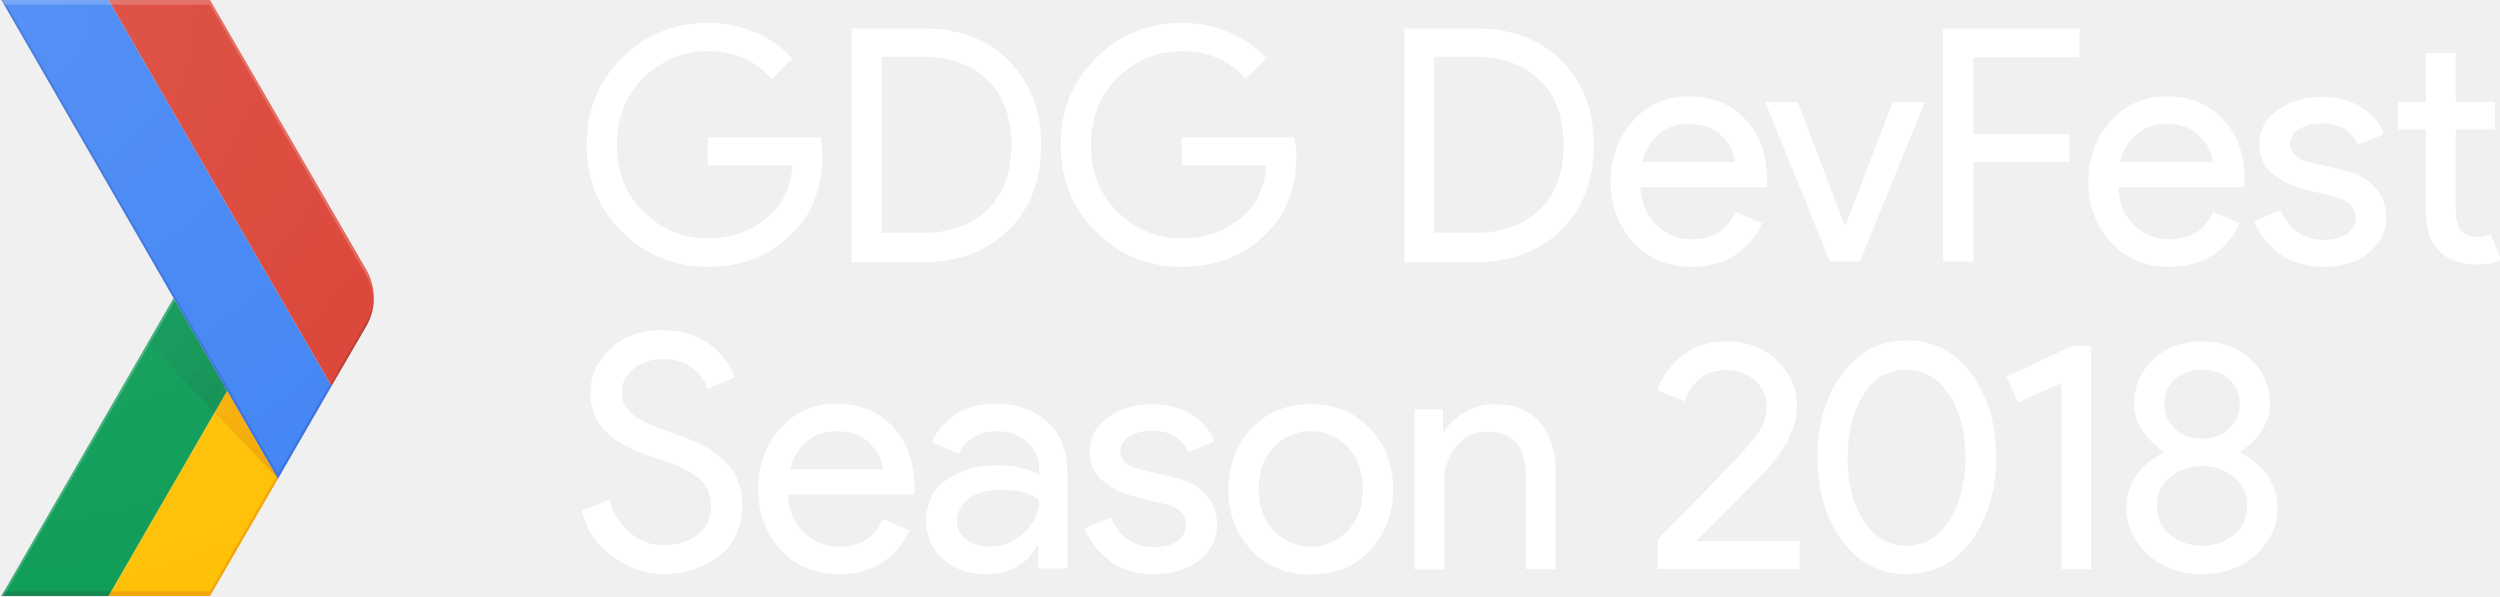
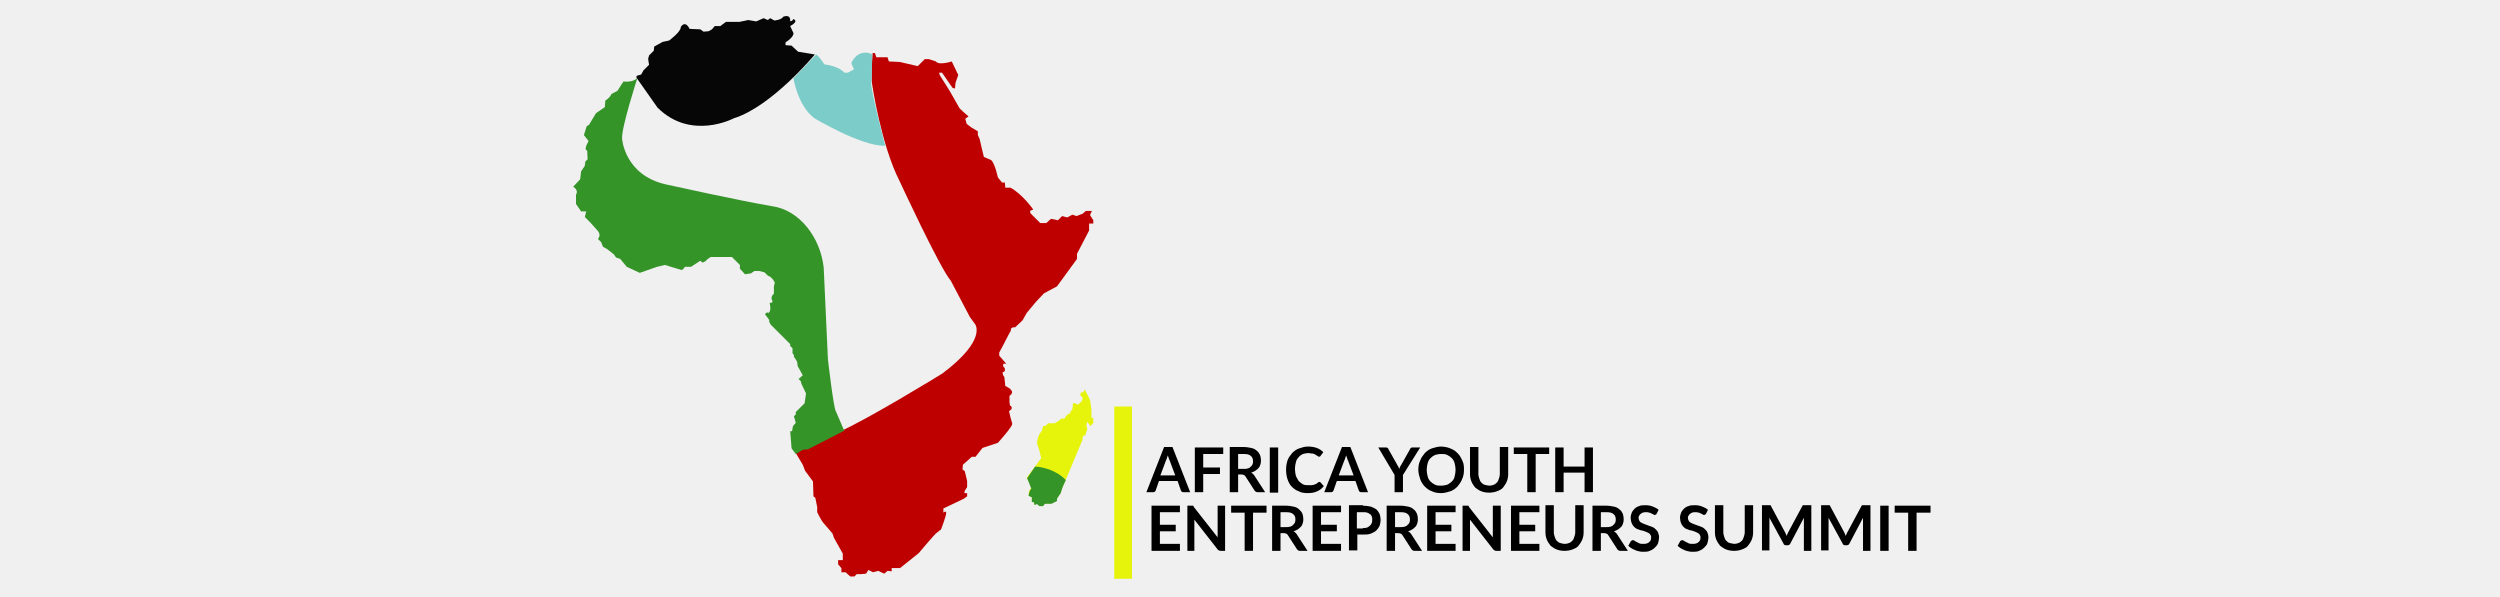
- <svg xmlns="http://www.w3.org/2000/svg" id="Layer_4" width="536.9" height="128">
-   <style>.st0{fill:none}.st5{opacity:.2;enable-background:new}.st13,.st5{fill:#fff}</style>
-   <g id="XMLID_2_">
-     <g id="XMLID_3_">
-       <g id="XMLID_4_">
-         <path id="XMLID_33_" d="M78.7 58L45.1 0H.3l37 64-37 64h44.8l33.5-58c2.2-3.7 2.2-8.3.1-12z" class="st0" />
-         <path id="XMLID_32_" fill="#ffc107" d="M59.4 102.3L48.8 83.9 23.3 128h21.8l14.6-25.2z" />
-         <path id="XMLID_31_" d="M78.7 58L45.1 0H.3l37 64-37 64h44.8l33.5-58c2.2-3.7 2.2-8.3.1-12z" class="st0" />
-         <path id="XMLID_30_" fill="#0f9d58" d="M37.3 64l11.5 19.9L23.3 128H.3z" />
-         <path id="XMLID_29_" d="M78.7 58L45.1 0H.3l37 64-37 64h44.8l33.5-58c2.2-3.7 2.2-8.3.1-12z" class="st0" />
-         <path id="XMLID_28_" fill="#bf360c" d="M45.1 127H23.8l-.5 1h21.8l14.6-25.2-.3-.5z" opacity=".2" />
-         <path id="XMLID_27_" d="M78.7 58L45.1 0H.3l37 64-37 64h44.8l33.5-58c2.2-3.7 2.2-8.3.1-12z" class="st0" />
-         <path id="XMLID_26_" fill="#263238" d="M.8 127l-.5 1h23l.5-1z" opacity=".2" />
-         <path id="XMLID_25_" d="M78.7 58L45.1 0H.3l37 64-37 64h44.8l33.5-58c2.2-3.7 2.2-8.3.1-12z" class="st0" />
-         <path id="XMLID_24_" d="M.3 128h.5l36.8-63.5-.3-.5z" class="st5" />
-         <path id="XMLID_23_" d="M78.7 58L45.1 0H.3l37 64-37 64h44.8l33.5-58c2.2-3.7 2.2-8.3.1-12z" class="st0" />
-         <radialGradient id="XMLID_34_" cx="59.537" cy="27.626" r="44.264" gradientTransform="matrix(1 0 0 -1 0 130)" gradientUnits="userSpaceOnUse">
-           <stop offset="0" stop-color="#bf360c" stop-opacity=".2" />
-           <stop offset="1" stop-color="#bf360c" stop-opacity=".02" />
-         </radialGradient>
-         <path id="XMLID_22_" fill="url(#XMLID_34_)" d="M59.7 102.8L48.8 83.9l-2.7 4.6z" />
-         <path id="XMLID_21_" d="M78.7 58L45.1 0H.3l37 64-37 64h44.8l33.5-58c2.2-3.7 2.2-8.3.1-12z" class="st0" />
-         <radialGradient id="XMLID_35_" cx="59.411" cy="27.346" r="44.623" gradientTransform="matrix(1 0 0 -1 0 130)" gradientUnits="userSpaceOnUse">
-           <stop offset="0" stop-color="#263238" stop-opacity=".2" />
-           <stop offset="1" stop-color="#263238" stop-opacity=".02" />
-         </radialGradient>
-         <path id="XMLID_20_" fill="url(#XMLID_35_)" d="M46.1 88.5l2.7-4.6L37.3 64l-5.5 9.5z" />
-         <path id="XMLID_19_" d="M78.7 58L45.1 0H.3l37 64-37 64h44.8l33.5-58c2.2-3.7 2.2-8.3.1-12z" class="st0" />
-         <g id="XMLID_16_">
-           <g id="XMLID_17_">
-             <path id="XMLID_18_" fill="#4285f4" d="M23.3 0H.3l59.4 102.8 11.5-19.9z" />
-           </g>
-         </g>
-         <path id="XMLID_15_" d="M78.7 58L45.1 0H.3l37 64-37 64h44.8l33.5-58c2.2-3.7 2.2-8.3.1-12z" class="st0" />
-         <path id="XMLID_14_" fill="#db4437" d="M78.7 70c2.1-3.7 2.1-8.3 0-12L45.1 0H23.3l47.9 82.9L78.7 70z" />
-         <path id="XMLID_13_" d="M78.7 58L45.1 0H.3l37 64-37 64h44.8l33.5-58c2.2-3.7 2.2-8.3.1-12z" class="st0" />
-         <path id="XMLID_12_" fill="#1a237e" d="M71.2 82.9l-.3-.5-11.2 19.4L.8 0H.3l59.4 102.8 11.5-19.9z" opacity=".2" />
-         <path id="XMLID_11_" d="M78.7 58L45.1 0H.3l37 64-37 64h44.8l33.5-58c2.2-3.7 2.2-8.3.1-12z" class="st0" />
-         <path id="XMLID_10_" d="M45.1 1l33.5 58c1 1.7 1.5 3.6 1.6 5.5.1-2.2-.4-4.5-1.6-6.5L45.1 0H.3l.6 1h44.2z" class="st5" />
-         <path id="XMLID_9_" d="M78.7 58L45.1 0H.3l37 64-37 64h44.8l33.5-58c2.2-3.7 2.2-8.3.1-12z" class="st0" />
-         <path id="XMLID_8_" fill="#3e2723" d="M71.2 82.9L78.7 70c1.2-2 1.7-4.3 1.6-6.5-.1 1.9-.6 3.8-1.6 5.5L71 82.4l.2.5z" opacity=".2" />
-         <path id="XMLID_6_" d="M78.7 58L45.1 0H.3l37 64-37 64h44.8l33.5-58c2.2-3.7 2.2-8.3.1-12z" class="st0" />
-         <radialGradient id="XMLID_36_" cx="-.74" cy="129" r="134.35" gradientTransform="matrix(1 0 0 -1 0 130)" gradientUnits="userSpaceOnUse">
-           <stop offset="0" stop-color="#fff" stop-opacity=".1" />
-           <stop offset="1" stop-color="#fff" stop-opacity="0" />
-         </radialGradient>
-         <path id="XMLID_5_" fill="url(#XMLID_36_)" d="M78.7 58L45.1 0H.3l37 64-37 64h44.8l33.5-58c2.2-3.7 2.2-8.3.1-12z" />
-       </g>
-     </g>
-   </g>
+ <svg xmlns="http://www.w3.org/2000/svg" version="1.1" id="Layer_4" x="0px" y="0px" viewBox="0 0 536.9 128" style="enable-background:new 0 0 536.9 128;" xml:space="preserve">
+   <style type="text/css">
+ 	.st0{fill:#E6F30B;}
+ 	.st1{fill:#BF0000;}
+ 	.st2{fill:#7CCCC9;}
+ 	.st3{fill:#349428;}
+ 	.st4{fill:#070606;}
+ </style>
  <g id="XMLID_1_">
-     <path d="M176.6 33.2c0 7-2.1 12.6-6.2 16.7-4.7 4.9-10.9 7.4-18.4 7.4-7.2 0-13.4-2.5-18.4-7.5-5.1-5-7.6-11.2-7.6-18.7s2.5-13.6 7.6-18.7c5.1-5 11.2-7.5 18.4-7.5 3.6 0 7 .7 10.3 2.1 3.3 1.4 5.9 3.3 7.8 5.6l-4.4 4.4c-3.3-4-7.9-6-13.7-6-5.3 0-9.8 1.9-13.7 5.6-3.8 3.7-5.8 8.5-5.8 14.5 0 5.9 1.9 10.7 5.8 14.5 3.9 3.7 8.4 5.6 13.7 5.6 5.6 0 10.3-1.9 14-5.6 2.4-2.4 3.8-5.8 4.2-10.1H152v-6h24.3c.1 1.2.3 2.5.3 3.7zM182.9 56.2V6.1h15.3c7.7 0 13.9 2.3 18.5 7 4.6 4.6 6.9 10.7 6.9 18.1s-2.3 13.5-6.9 18.1c-4.6 4.6-10.8 7-18.5 7h-15.3zm6.5-6.2h8.9c5.8 0 10.4-1.7 13.8-5 3.4-3.3 5.1-8 5.1-13.9s-1.7-10.6-5.1-13.9c-3.4-3.3-8-5-13.8-5h-8.9V50zM278.4 33.2c0 7-2.1 12.6-6.2 16.7-4.7 4.9-10.9 7.4-18.4 7.4-7.2 0-13.4-2.5-18.4-7.5-5.1-5-7.6-11.2-7.6-18.7s2.5-13.6 7.6-18.7c5.1-5 11.2-7.5 18.4-7.5 3.6 0 7 .7 10.3 2.1 3.3 1.4 5.9 3.3 7.8 5.6l-4.4 4.4c-3.3-4-7.9-6-13.7-6-5.3 0-9.8 1.9-13.7 5.6-3.8 3.7-5.8 8.5-5.8 14.5 0 5.9 1.9 10.7 5.8 14.5 3.9 3.7 8.4 5.6 13.7 5.6 5.6 0 10.3-1.9 14-5.6 2.4-2.4 3.8-5.8 4.2-10.1h-18.2v-6H278c.2 1.2.4 2.5.4 3.7zM301.6 56.2V6.1h15.3c7.7 0 13.9 2.3 18.5 7 4.6 4.6 6.9 10.7 6.9 18.1s-2.3 13.5-6.9 18.1c-4.6 4.6-10.8 7-18.5 7h-15.3zM308 50h8.9c5.8 0 10.4-1.7 13.8-5 3.4-3.3 5.1-8 5.1-13.9s-1.7-10.6-5.1-13.9c-3.4-3.3-8-5-13.8-5H308V50zM363.4 57.3c-5.2 0-9.4-1.7-12.6-5.2-3.2-3.5-4.9-7.8-4.9-13.1 0-5 1.6-9.3 4.7-12.9 3.1-3.6 7.2-5.4 12.1-5.4 5.1 0 9.2 1.7 12.2 5 3.1 3.3 4.6 7.7 4.6 13.3l-.1 1.2h-27.1c.2 3.5 1.3 6.2 3.5 8.2 2.1 2 4.6 3 7.5 3 4.6 0 7.7-2 9.4-5.9l5.7 2.4c-1.1 2.7-3 4.9-5.5 6.7-2.6 1.8-5.8 2.7-9.5 2.7zm9.2-22.4c-.1-2-1-3.8-2.7-5.6-1.7-1.8-4.1-2.7-7.4-2.7-2.4 0-4.4.7-6.2 2.2-1.8 1.5-3 3.5-3.6 6h19.9zM393 56.2l-13.9-34.3h7l10.1 26.6h.1l10.2-26.6h6.9l-14 34.3H393zM423.7 56.2h-6.4V6.1h29.3v6.2h-22.8v16.5h20.6v6h-20.6v21.4zM466 57.3c-5.2 0-9.4-1.7-12.6-5.2-3.2-3.5-4.9-7.8-4.9-13.1 0-5 1.6-9.3 4.7-12.9 3.2-3.6 7.2-5.4 12.1-5.4 5.1 0 9.2 1.7 12.2 5 3.1 3.3 4.6 7.7 4.6 13.3l-.1 1.2h-27.1c.2 3.5 1.3 6.2 3.5 8.2 2.1 2 4.6 3 7.5 3 4.6 0 7.7-2 9.4-5.9l5.7 2.4c-1.1 2.7-3 4.9-5.5 6.7-2.7 1.8-5.8 2.7-9.5 2.7zm9.2-22.4c-.1-2-1-3.8-2.7-5.6-1.7-1.8-4.1-2.7-7.4-2.7-2.4 0-4.4.7-6.2 2.2-1.8 1.5-3 3.5-3.6 6h19.9zM499.1 57.3c-3.8 0-7-.9-9.5-2.8s-4.3-4.2-5.5-7l5.7-2.4c1.8 4.3 4.9 6.4 9.3 6.4 2 0 3.7-.4 4.9-1.3 1.3-.9 1.9-2.1 1.9-3.5 0-2.2-1.6-3.8-4.7-4.5l-6.9-1.7c-2.2-.6-4.3-1.6-6.2-3.2-2-1.6-2.9-3.7-2.9-6.3 0-3 1.3-5.5 4-7.4 2.7-1.9 5.9-2.8 9.6-2.8 3 0 5.7.7 8.1 2.1 2.4 1.4 4.1 3.3 5.1 5.9l-5.6 2.3c-1.3-3-3.9-4.6-7.8-4.6-1.9 0-3.5.4-4.8 1.2-1.3.8-2 1.9-2 3.2 0 2 1.5 3.3 4.5 4l6.8 1.6c3.2.7 5.6 2 7.1 3.9 1.5 1.8 2.3 3.9 2.3 6.2 0 3.1-1.3 5.6-3.8 7.7-2.3 2-5.6 3-9.6 3zM532 56.8c-3.6 0-6.3-1-8.2-2.9-1.9-1.9-2.8-4.6-2.8-8.1v-18h-6v-5.9h6V11.4h6.4v10.5h8.4v5.9h-8.4v17.5c0 3.7 1.5 5.6 4.6 5.6 1.2 0 2.1-.2 2.9-.6l2.2 5.5c-1.3.7-3 1-5.1 1zM142.5 123.3c-3.6 0-7.2-1.2-10.7-3.6-3.5-2.4-5.8-5.7-6.8-10l5.9-2.4c.7 2.8 2.1 5.1 4.3 7 2.2 1.9 4.6 2.8 7.3 2.8 2.8 0 5.2-.7 7.2-2.2 2-1.5 3-3.5 3-6 0-2.8-1-5-3-6.5s-5.1-2.9-9.4-4.2c-4.4-1.4-7.8-3.2-10.1-5.4s-3.4-5.1-3.4-8.5c0-3.6 1.4-6.7 4.3-9.4 2.8-2.7 6.6-4 11.1-4 4.2 0 7.7 1.1 10.4 3.2s4.4 4.4 5.2 7l-5.9 2.4c-.4-1.6-1.5-3.1-3.1-4.4-1.7-1.4-3.8-2-6.4-2-2.5 0-4.6.7-6.3 2.1-1.8 1.4-2.6 3.1-2.6 5.1 0 1.9.8 3.4 2.4 4.7 1.6 1.3 4 2.4 7.1 3.5 2.5.8 4.5 1.6 6.2 2.3 1.7.7 3.3 1.7 5 3 1.7 1.2 3 2.8 3.9 4.6.9 1.8 1.3 4 1.3 6.4 0 2.4-.5 4.6-1.5 6.5-1 1.9-2.3 3.4-4 4.5-1.7 1.1-3.4 2-5.4 2.6-2.1.6-4 .9-6 .9zM180.3 123.3c-5.2 0-9.4-1.7-12.6-5.2-3.2-3.5-4.9-7.8-4.9-13.1 0-5 1.6-9.3 4.7-12.9 3.1-3.6 7.2-5.4 12.1-5.4 5.1 0 9.2 1.7 12.2 5 3.1 3.3 4.6 7.7 4.6 13.3l-.1 1.2h-27.1c.2 3.5 1.3 6.2 3.5 8.2 2.1 2 4.6 3 7.5 3 4.6 0 7.7-2 9.4-5.9l5.7 2.4c-1.1 2.7-3 4.9-5.5 6.7-2.6 1.8-5.7 2.7-9.5 2.7zm9.3-22.4c-.1-2-1-3.8-2.7-5.6-1.7-1.8-4.1-2.7-7.4-2.7-2.4 0-4.4.7-6.2 2.2-1.8 1.5-3 3.5-3.6 6h19.9zM211.7 123.3c-3.6 0-6.7-1.1-9.1-3.1-2.4-2.1-3.7-4.9-3.7-8.3 0-3.7 1.4-6.7 4.3-8.8 2.9-2.1 6.5-3.2 10.7-3.2 3.8 0 6.9.7 9.3 2.1v-1c0-2.5-.9-4.5-2.6-6.1-1.7-1.5-3.9-2.3-6.4-2.3-1.9 0-3.6.4-5.1 1.3-1.5.9-2.6 2.1-3.1 3.6l-5.9-2.5c.8-2.1 2.4-4 4.7-5.7 2.3-1.8 5.4-2.6 9.2-2.6 4.4 0 8 1.3 10.9 3.9 2.9 2.6 4.3 6.2 4.3 10.8v20.7H223v-4.8h-.3c-2.3 4.1-6.1 6-11 6zm1-5.9c2.7 0 5.1-1 7.2-3 2.2-2 3.3-4.3 3.3-7-1.8-1.5-4.5-2.2-8.2-2.2-3.1 0-5.5.7-7.1 2-1.6 1.4-2.4 2.9-2.4 4.8 0 1.7.7 3 2.2 4 1.5.9 3.1 1.4 5 1.4zM247.9 123.3c-3.8 0-7-.9-9.5-2.8s-4.3-4.2-5.5-7l5.7-2.4c1.8 4.3 4.9 6.4 9.3 6.4 2 0 3.7-.4 4.9-1.3 1.3-.9 1.9-2.1 1.9-3.5 0-2.2-1.6-3.8-4.7-4.5l-6.9-1.7c-2.2-.6-4.3-1.6-6.2-3.2-2-1.6-2.9-3.7-2.9-6.3 0-3 1.3-5.5 4-7.4 2.7-1.9 5.9-2.8 9.6-2.8 3 0 5.7.7 8.1 2.1 2.4 1.4 4.1 3.3 5.1 5.9l-5.6 2.3c-1.3-3-3.9-4.6-7.8-4.6-1.9 0-3.5.4-4.8 1.2-1.3.8-2 1.9-2 3.2 0 2 1.5 3.3 4.6 4l6.8 1.6c3.2.7 5.6 2 7.1 3.9 1.5 1.8 2.3 3.9 2.3 6.2 0 3.1-1.3 5.6-3.8 7.7-2.5 2-5.7 3-9.7 3zM268.8 92c3.3-3.5 7.5-5.2 12.7-5.2 5.1 0 9.4 1.7 12.7 5.2 3.3 3.5 5 7.8 5 13.1 0 5.2-1.7 9.6-5 13.1s-7.5 5.2-12.7 5.2c-5.1 0-9.4-1.7-12.7-5.2-3.3-3.5-5-7.8-5-13.1.1-5.3 1.7-9.6 5-13.1zm4.8 22c2.2 2.3 4.8 3.4 7.9 3.4 3 0 5.7-1.1 7.9-3.4s3.3-5.3 3.3-9-1.1-6.7-3.3-9c-2.2-2.3-4.8-3.4-7.9-3.4-3 0-5.7 1.1-7.9 3.4s-3.3 5.3-3.3 9c0 3.8 1.1 6.8 3.3 9zM309.9 87.9v4.8h.3c.9-1.6 2.4-3 4.4-4.2 2-1.1 4.2-1.7 6.4-1.7 4.2 0 7.5 1.3 9.7 3.9 2.2 2.6 3.4 6.1 3.4 10.5v21h-6.4v-20c0-6.3-2.8-9.5-8.5-9.5-2.7 0-4.8 1.1-6.5 3.2-1.7 2.1-2.5 4.6-2.5 7.4v19h-6.4V87.9h6.1zM386.5 122.2H356v-6.4c9.1-9.2 15-15.2 17.6-18 2.3-2.6 3.8-4.5 4.6-5.8.8-1.3 1.2-3 1.2-4.9 0-2-.8-3.8-2.4-5.3-1.6-1.5-3.7-2.3-6.4-2.3-2.4 0-4.4.7-5.9 2.1-1.5 1.4-2.4 3-2.9 4.6l-5.9-2.4c.8-2.5 2.5-4.9 5-7.1 2.5-2.2 5.8-3.4 9.8-3.4 4.4 0 8.1 1.4 10.9 4.1 2.8 2.7 4.3 5.9 4.3 9.7 0 4.7-2.5 9.7-7.6 15l-14 14.1h22.2v6zM423.4 116.1c-3.5 4.8-8.2 7.2-13.9 7.2-5.7 0-10.4-2.4-13.9-7.2-3.5-4.8-5.3-10.8-5.3-17.9 0-7.1 1.8-13.1 5.3-17.9 3.5-4.8 8.2-7.2 13.9-7.2 5.7 0 10.4 2.4 13.9 7.2 3.5 4.8 5.3 10.7 5.3 17.9 0 7.2-1.8 13.1-5.3 17.9zm-14 1.1c3.8 0 6.9-1.8 9.2-5.4 2.3-3.6 3.5-8.1 3.5-13.5 0-5.5-1.2-10-3.5-13.5-2.3-3.6-5.4-5.4-9.2-5.4-3.9 0-7 1.8-9.2 5.4-2.3 3.6-3.4 8.1-3.4 13.5s1.1 9.9 3.4 13.5c2.3 3.6 5.4 5.4 9.2 5.4zM449.1 122.2h-6.4V82.3l-9.3 4.1-2.5-5.5 14.1-6.6h4.1v47.9zM484.4 119.2c-3.1 2.8-7 4.1-11.5 4.1-4.6 0-8.4-1.4-11.5-4.1-3.1-2.8-4.7-6.2-4.7-10.2 0-2.7.7-5 2.2-7 1.4-2 3.3-3.6 5.7-4.8v-.3c-1.8-1.2-3.3-2.6-4.5-4.4-1.2-1.8-1.8-3.7-1.8-5.6 0-3.9 1.4-7.1 4.1-9.7 2.8-2.6 6.3-3.9 10.5-3.9s7.7 1.3 10.5 3.9c2.8 2.6 4.1 5.8 4.1 9.7 0 2-.6 3.8-1.8 5.6-1.2 1.8-2.7 3.3-4.5 4.4v.3c2.3 1.2 4.2 2.8 5.7 4.8 1.4 2 2.2 4.4 2.2 7 0 4-1.6 7.4-4.7 10.2zm-18.4-4.4c1.9 1.6 4.2 2.4 6.9 2.4s5-.8 6.9-2.4c1.9-1.6 2.8-3.6 2.8-6.2 0-2.5-.9-4.5-2.8-6.1-1.9-1.6-4.2-2.4-6.9-2.4s-5 .8-6.9 2.4c-1.9 1.6-2.8 3.6-2.8 6.1 0 2.5.9 4.6 2.8 6.2zm1.1-22.7c1.5 1.4 3.4 2.1 5.8 2.1 2.3 0 4.3-.7 5.8-2.1 1.5-1.4 2.3-3.2 2.3-5.4s-.8-4-2.3-5.3c-1.5-1.3-3.4-2-5.8-2-2.3 0-4.3.7-5.8 2s-2.3 3.1-2.3 5.3c0 2.2.8 4 2.3 5.4z" class="st13" />
+     <path id="XMLID_83_" d="M255.6,105.7h-1.4c-0.2,0-0.3,0-0.4-0.1c-0.1-0.1-0.2-0.2-0.2-0.3l-0.7-2h-4l-0.7,2c0,0.1-0.1,0.2-0.2,0.3   c-0.1,0.1-0.2,0.1-0.4,0.1h-1.4l3.8-9.7h1.8L255.6,105.7z M252.4,102.1l-1.2-3.2c-0.1-0.1-0.1-0.3-0.2-0.5   c-0.1-0.2-0.1-0.4-0.2-0.6c-0.1,0.2-0.1,0.4-0.2,0.6c-0.1,0.2-0.1,0.4-0.2,0.5l-1.2,3.2H252.4z" />
+     <polygon id="XMLID_82_" points="258.4,97.5 258.4,100.4 262,100.4 262,101.8 258.4,101.8 258.4,105.7 256.6,105.7 256.6,96.1    262.7,96.1 262.7,97.5  " />
+     <path id="XMLID_79_" d="M271.7,105.7h-1.6c-0.3,0-0.5-0.1-0.7-0.4l-2-3.1c-0.1-0.1-0.2-0.2-0.3-0.2c-0.1,0-0.2-0.1-0.4-0.1h-0.8   v3.8h-1.8v-9.7h2.9c0.7,0,1.2,0.1,1.7,0.2c0.5,0.1,0.9,0.3,1.2,0.6c0.3,0.2,0.5,0.5,0.7,0.9c0.1,0.3,0.2,0.7,0.2,1.1   c0,0.3,0,0.6-0.1,0.9c-0.1,0.3-0.2,0.6-0.4,0.8c-0.2,0.2-0.4,0.4-0.7,0.6c-0.3,0.2-0.6,0.3-0.9,0.4c0.1,0.1,0.2,0.1,0.3,0.2   c0.1,0.1,0.2,0.2,0.3,0.3L271.7,105.7z M267.1,100.7c0.3,0,0.6,0,0.9-0.1c0.3-0.1,0.5-0.2,0.6-0.4c0.2-0.1,0.3-0.3,0.4-0.5   c0.1-0.2,0.1-0.4,0.1-0.7c0-0.5-0.2-0.9-0.5-1.1c-0.3-0.3-0.8-0.4-1.5-0.4h-1.2v3.2H267.1z" />
+     <rect id="XMLID_78_" x="272.7" y="96.1" width="1.8" height="9.7" />
+     <path id="XMLID_77_" d="M283.3,103.5c0.1,0,0.2,0,0.3,0.1l0.7,0.8c-0.4,0.5-0.9,0.9-1.4,1.1c-0.6,0.3-1.3,0.4-2.1,0.4   c-0.7,0-1.4-0.1-1.9-0.4c-0.6-0.2-1.1-0.6-1.5-1c-0.4-0.4-0.7-1-0.9-1.6c-0.2-0.6-0.3-1.3-0.3-2c0-0.7,0.1-1.4,0.3-2   c0.2-0.6,0.6-1.1,1-1.6c0.4-0.4,0.9-0.8,1.5-1c0.6-0.2,1.2-0.4,1.9-0.4c0.7,0,1.3,0.1,1.9,0.3c0.5,0.2,1,0.5,1.4,0.9l-0.6,0.8   c0,0.1-0.1,0.1-0.1,0.1c-0.1,0-0.1,0.1-0.2,0.1c-0.1,0-0.1,0-0.2-0.1c-0.1,0-0.1-0.1-0.2-0.1c-0.1-0.1-0.2-0.1-0.3-0.2   s-0.2-0.1-0.4-0.2c-0.1-0.1-0.3-0.1-0.5-0.1c-0.2,0-0.4-0.1-0.7-0.1c-0.4,0-0.8,0.1-1.2,0.2c-0.4,0.2-0.7,0.4-0.9,0.7   c-0.3,0.3-0.5,0.6-0.6,1.1c-0.1,0.4-0.2,0.9-0.2,1.4c0,0.5,0.1,1,0.2,1.5c0.2,0.4,0.4,0.8,0.6,1.1c0.3,0.3,0.6,0.5,0.9,0.7   c0.4,0.2,0.7,0.2,1.2,0.2c0.2,0,0.5,0,0.7,0c0.2,0,0.4-0.1,0.5-0.1c0.2-0.1,0.3-0.1,0.5-0.2c0.1-0.1,0.3-0.2,0.4-0.3   c0,0,0.1-0.1,0.1-0.1C283.2,103.5,283.3,103.5,283.3,103.5" />
+     <path id="XMLID_74_" d="M293.8,105.7h-1.4c-0.2,0-0.3,0-0.4-0.1c-0.1-0.1-0.2-0.2-0.2-0.3l-0.7-2h-4l-0.7,2c0,0.1-0.1,0.2-0.2,0.3   c-0.1,0.1-0.2,0.1-0.4,0.1h-1.4l3.8-9.7h1.8L293.8,105.7z M290.7,102.1l-1.2-3.2c-0.1-0.1-0.1-0.3-0.2-0.5   c-0.1-0.2-0.1-0.4-0.2-0.6c-0.1,0.2-0.1,0.4-0.2,0.6c-0.1,0.2-0.1,0.4-0.2,0.5l-1.2,3.2H290.7z" />
+     <path id="XMLID_73_" d="M301.3,102v3.7h-1.8V102l-3.5-5.9h1.6c0.2,0,0.3,0,0.4,0.1c0.1,0.1,0.2,0.2,0.2,0.3l1.8,3.2   c0.1,0.2,0.2,0.4,0.3,0.5c0.1,0.2,0.1,0.3,0.2,0.5c0.1-0.2,0.1-0.3,0.2-0.5c0.1-0.2,0.2-0.3,0.3-0.5l1.8-3.2c0-0.1,0.1-0.2,0.2-0.3   c0.1-0.1,0.2-0.1,0.4-0.1h1.6L301.3,102z" />
+     <path id="XMLID_70_" d="M314.4,100.9c0,0.7-0.1,1.4-0.4,2c-0.2,0.6-0.6,1.1-1,1.6c-0.4,0.4-0.9,0.8-1.5,1c-0.6,0.2-1.3,0.4-2,0.4   c-0.7,0-1.4-0.1-2-0.4c-0.6-0.2-1.1-0.6-1.5-1c-0.4-0.4-0.8-1-1-1.6c-0.2-0.6-0.4-1.3-0.4-2s0.1-1.4,0.4-2c0.2-0.6,0.6-1.1,1-1.6   c0.4-0.4,0.9-0.8,1.5-1c0.6-0.2,1.3-0.4,2-0.4c0.5,0,1,0.1,1.4,0.2c0.4,0.1,0.8,0.3,1.2,0.5c0.4,0.2,0.7,0.5,1,0.8   c0.3,0.3,0.5,0.6,0.7,1c0.2,0.4,0.4,0.8,0.5,1.2C314.4,100,314.4,100.4,314.4,100.9 M312.6,100.9c0-0.5-0.1-1-0.2-1.4   c-0.1-0.4-0.3-0.8-0.6-1.1c-0.3-0.3-0.6-0.5-1-0.7c-0.4-0.2-0.8-0.2-1.3-0.2c-0.5,0-0.9,0.1-1.3,0.2c-0.4,0.2-0.7,0.4-1,0.7   c-0.3,0.3-0.5,0.7-0.6,1.1c-0.1,0.4-0.2,0.9-0.2,1.4c0,0.5,0.1,1,0.2,1.4c0.1,0.4,0.3,0.8,0.6,1.1c0.3,0.3,0.6,0.5,1,0.7   c0.4,0.2,0.8,0.2,1.3,0.2c0.5,0,0.9-0.1,1.3-0.2c0.4-0.2,0.7-0.4,1-0.7c0.3-0.3,0.5-0.6,0.6-1.1   C312.5,101.9,312.6,101.4,312.6,100.9" />
+     <path id="XMLID_69_" d="M319.9,104.3c0.3,0,0.7-0.1,0.9-0.2c0.3-0.1,0.5-0.3,0.7-0.5c0.2-0.2,0.3-0.5,0.4-0.8   c0.1-0.3,0.2-0.6,0.2-1v-5.8h1.8v5.8c0,0.6-0.1,1.1-0.3,1.6c-0.2,0.5-0.5,0.9-0.8,1.3c-0.3,0.4-0.8,0.6-1.3,0.8   c-0.5,0.2-1.1,0.3-1.7,0.3c-0.6,0-1.2-0.1-1.7-0.3c-0.5-0.2-0.9-0.5-1.3-0.8c-0.3-0.4-0.6-0.8-0.8-1.3c-0.2-0.5-0.3-1-0.3-1.6v-5.8   h1.8v5.8c0,0.4,0.1,0.7,0.2,1c0.1,0.3,0.2,0.6,0.4,0.8c0.2,0.2,0.4,0.4,0.7,0.5C319.2,104.2,319.6,104.3,319.9,104.3" />
+     <polygon id="XMLID_68_" points="332.7,97.5 329.8,97.5 329.8,105.7 328,105.7 328,97.5 325.1,97.5 325.1,96.1 332.7,96.1  " />
+     <polygon id="XMLID_67_" points="342.1,96.1 342.1,105.7 340.3,105.7 340.3,101.5 335.8,101.5 335.8,105.7 334,105.7 334,96.1    335.8,96.1 335.8,100.2 340.3,100.2 340.3,96.1  " />
+     <polygon id="XMLID_66_" points="249.1,110 249.1,112.7 252.5,112.7 252.5,114.1 249.1,114.1 249.1,116.8 253.4,116.8 253.4,118.3    247.3,118.3 247.3,108.6 253.4,108.6 253.4,110  " />
+     <path id="XMLID_65_" d="M263.1,108.6v9.7h-0.9c-0.1,0-0.3,0-0.4-0.1c-0.1,0-0.2-0.1-0.3-0.2l-5-6.4c0,0.3,0,0.6,0,0.8v5.9H255v-9.7   h0.9c0.1,0,0.1,0,0.2,0c0.1,0,0.1,0,0.1,0s0.1,0,0.1,0.1c0,0,0.1,0.1,0.1,0.2l5.1,6.5c0-0.2,0-0.3,0-0.5c0-0.2,0-0.3,0-0.4v-5.9   H263.1z" />
+     <polygon id="XMLID_64_" points="272,110.1 269.1,110.1 269.1,118.3 267.3,118.3 267.3,110.1 264.4,110.1 264.4,108.6 272,108.6     " />
+     <path id="XMLID_27_" d="M280.8,118.3h-1.6c-0.3,0-0.5-0.1-0.7-0.4l-2-3.1c-0.1-0.1-0.2-0.2-0.3-0.2c-0.1,0-0.2-0.1-0.4-0.1h-0.8   v3.8h-1.8v-9.7h2.9c0.7,0,1.2,0.1,1.7,0.2c0.5,0.1,0.9,0.3,1.2,0.6s0.5,0.5,0.7,0.9c0.1,0.3,0.2,0.7,0.2,1.1c0,0.3,0,0.6-0.1,0.9   c-0.1,0.3-0.2,0.6-0.4,0.8c-0.2,0.2-0.4,0.4-0.7,0.6c-0.3,0.2-0.6,0.3-0.9,0.4c0.1,0.1,0.2,0.1,0.3,0.2c0.1,0.1,0.2,0.2,0.3,0.3   L280.8,118.3z M276.2,113.2c0.3,0,0.6,0,0.9-0.1c0.3-0.1,0.5-0.2,0.6-0.4c0.2-0.1,0.3-0.3,0.4-0.5c0.1-0.2,0.1-0.4,0.1-0.7   c0-0.5-0.2-0.9-0.5-1.1c-0.3-0.3-0.8-0.4-1.5-0.4h-1.2v3.2H276.2z" />
+     <polygon id="XMLID_25_" points="283.7,110 283.7,112.7 287.1,112.7 287.1,114.1 283.7,114.1 283.7,116.8 288,116.8 288,118.3    281.9,118.3 281.9,108.6 288,108.6 288,110  " />
+     <path id="XMLID_6_" d="M292.7,108.6c0.6,0,1.2,0.1,1.7,0.2c0.5,0.2,0.9,0.4,1.2,0.6c0.3,0.3,0.5,0.6,0.7,1c0.1,0.4,0.2,0.8,0.2,1.2   c0,0.5-0.1,0.9-0.2,1.3c-0.2,0.4-0.4,0.7-0.7,1c-0.3,0.3-0.7,0.5-1.2,0.7c-0.5,0.2-1,0.2-1.6,0.2h-1.3v3.4h-1.8v-9.7H292.7z    M292.7,113.4c0.3,0,0.6,0,0.9-0.1c0.2-0.1,0.4-0.2,0.6-0.4s0.3-0.3,0.4-0.6c0.1-0.2,0.1-0.5,0.1-0.7c0-0.3,0-0.5-0.1-0.7   c-0.1-0.2-0.2-0.4-0.4-0.5c-0.2-0.1-0.4-0.3-0.6-0.3c-0.2-0.1-0.5-0.1-0.9-0.1h-1.3v3.5H292.7z" />
+     <path id="XMLID_3_" d="M305.4,118.3h-1.6c-0.3,0-0.5-0.1-0.7-0.4l-2-3.1c-0.1-0.1-0.2-0.2-0.3-0.2c-0.1,0-0.2-0.1-0.4-0.1h-0.8v3.8   h-1.8v-9.7h2.9c0.7,0,1.2,0.1,1.7,0.2c0.5,0.1,0.9,0.3,1.2,0.6c0.3,0.2,0.5,0.5,0.7,0.9c0.1,0.3,0.2,0.7,0.2,1.1   c0,0.3,0,0.6-0.1,0.9c-0.1,0.3-0.2,0.6-0.4,0.8c-0.2,0.2-0.4,0.4-0.7,0.6c-0.3,0.2-0.6,0.3-0.9,0.4c0.1,0.1,0.2,0.1,0.3,0.2   c0.1,0.1,0.2,0.2,0.3,0.3L305.4,118.3z M300.8,113.2c0.3,0,0.6,0,0.9-0.1c0.3-0.1,0.5-0.2,0.6-0.4c0.2-0.1,0.3-0.3,0.4-0.5   c0.1-0.2,0.1-0.4,0.1-0.7c0-0.5-0.2-0.9-0.5-1.1c-0.3-0.3-0.8-0.4-1.5-0.4h-1.2v3.2H300.8z" />
+     <polygon id="XMLID_33_" points="308.3,110 308.3,112.7 311.7,112.7 311.7,114.1 308.3,114.1 308.3,116.8 312.6,116.8 312.6,118.3    306.5,118.3 306.5,108.6 312.6,108.6 312.6,110  " />
+     <path id="XMLID_31_" d="M322.3,108.6v9.7h-0.9c-0.1,0-0.3,0-0.4-0.1c-0.1,0-0.2-0.1-0.3-0.2l-5-6.4c0,0.3,0,0.6,0,0.8v5.9h-1.6   v-9.7h0.9c0.1,0,0.1,0,0.2,0c0.1,0,0.1,0,0.1,0c0,0,0.1,0,0.1,0.1c0,0,0.1,0.1,0.1,0.2l5.1,6.5c0-0.2,0-0.3,0-0.5   c0-0.2,0-0.3,0-0.4v-5.9H322.3z" />
+     <polygon id="XMLID_30_" points="326.3,110 326.3,112.7 329.7,112.7 329.7,114.1 326.3,114.1 326.3,116.8 330.6,116.8 330.6,118.3    324.5,118.3 324.5,108.6 330.6,108.6 330.6,110  " />
+     <path id="XMLID_28_" d="M336.1,116.8c0.3,0,0.7-0.1,0.9-0.2c0.3-0.1,0.5-0.3,0.7-0.5c0.2-0.2,0.3-0.5,0.4-0.8   c0.1-0.3,0.2-0.6,0.2-1v-5.8h1.8v5.8c0,0.6-0.1,1.1-0.3,1.6c-0.2,0.5-0.5,0.9-0.8,1.3c-0.3,0.4-0.8,0.6-1.3,0.8   c-0.5,0.2-1.1,0.3-1.7,0.3c-0.6,0-1.2-0.1-1.7-0.3c-0.5-0.2-0.9-0.5-1.3-0.8c-0.3-0.4-0.6-0.8-0.8-1.3c-0.2-0.5-0.3-1-0.3-1.6v-5.8   h1.8v5.8c0,0.4,0.1,0.7,0.2,1c0.1,0.3,0.2,0.6,0.4,0.8c0.2,0.2,0.4,0.4,0.7,0.5C335.4,116.7,335.7,116.8,336.1,116.8" />
+     <path id="XMLID_22_" d="M349.6,118.3H348c-0.3,0-0.5-0.1-0.7-0.4l-2-3.1c-0.1-0.1-0.2-0.2-0.3-0.2c-0.1,0-0.2-0.1-0.4-0.1h-0.8v3.8   h-1.8v-9.7h2.9c0.7,0,1.2,0.1,1.7,0.2c0.5,0.1,0.9,0.3,1.2,0.6c0.3,0.2,0.5,0.5,0.7,0.9c0.1,0.3,0.2,0.7,0.2,1.1   c0,0.3,0,0.6-0.1,0.9c-0.1,0.3-0.2,0.6-0.4,0.8c-0.2,0.2-0.4,0.4-0.7,0.6c-0.3,0.2-0.6,0.3-0.9,0.4c0.1,0.1,0.2,0.1,0.3,0.2   c0.1,0.1,0.2,0.2,0.3,0.3L349.6,118.3z M345,113.2c0.3,0,0.6,0,0.9-0.1s0.5-0.2,0.6-0.4c0.2-0.1,0.3-0.3,0.4-0.5   c0.1-0.2,0.1-0.4,0.1-0.7c0-0.5-0.2-0.9-0.5-1.1c-0.3-0.3-0.8-0.4-1.5-0.4h-1.2v3.2H345z" />
+     <path id="XMLID_21_" d="M355.8,110.3c-0.1,0.1-0.1,0.2-0.2,0.2c-0.1,0-0.1,0.1-0.2,0.1c-0.1,0-0.2,0-0.3-0.1   c-0.1-0.1-0.2-0.1-0.4-0.2c-0.2-0.1-0.3-0.2-0.5-0.2c-0.2-0.1-0.4-0.1-0.7-0.1c-0.2,0-0.5,0-0.7,0.1c-0.2,0.1-0.3,0.1-0.5,0.3   c-0.1,0.1-0.2,0.2-0.3,0.4c-0.1,0.1-0.1,0.3-0.1,0.5c0,0.2,0.1,0.4,0.2,0.6c0.1,0.2,0.3,0.3,0.5,0.4c0.2,0.1,0.4,0.2,0.7,0.3   c0.3,0.1,0.5,0.2,0.8,0.3c0.3,0.1,0.6,0.2,0.8,0.3c0.3,0.1,0.5,0.3,0.7,0.5c0.2,0.2,0.4,0.4,0.5,0.7c0.1,0.3,0.2,0.6,0.2,1   c0,0.4-0.1,0.8-0.2,1.2c-0.1,0.4-0.4,0.7-0.7,1c-0.3,0.3-0.6,0.5-1.1,0.7c-0.4,0.2-0.9,0.2-1.4,0.2c-0.3,0-0.6,0-0.9-0.1   c-0.3-0.1-0.6-0.1-0.9-0.3c-0.3-0.1-0.5-0.2-0.8-0.4c-0.2-0.2-0.5-0.3-0.6-0.5l0.5-0.9c0-0.1,0.1-0.1,0.2-0.2   c0.1,0,0.1-0.1,0.2-0.1c0.1,0,0.2,0,0.4,0.1c0.1,0.1,0.3,0.2,0.5,0.3c0.2,0.1,0.4,0.2,0.6,0.3c0.2,0.1,0.5,0.1,0.9,0.1   c0.5,0,0.9-0.1,1.2-0.4c0.3-0.2,0.4-0.6,0.4-1c0-0.3-0.1-0.5-0.2-0.6c-0.1-0.2-0.3-0.3-0.5-0.4c-0.2-0.1-0.4-0.2-0.7-0.3   c-0.3-0.1-0.5-0.2-0.8-0.2c-0.3-0.1-0.5-0.2-0.8-0.3c-0.3-0.1-0.5-0.3-0.7-0.5c-0.2-0.2-0.4-0.5-0.5-0.8c-0.1-0.3-0.2-0.7-0.2-1.1   c0-0.4,0.1-0.7,0.2-1c0.1-0.3,0.3-0.6,0.6-0.9c0.3-0.3,0.6-0.5,1-0.6c0.4-0.2,0.8-0.2,1.4-0.2c0.6,0,1.1,0.1,1.6,0.3   c0.5,0.2,0.9,0.4,1.2,0.7L355.8,110.3z" />
+     <path id="XMLID_19_" d="M366.4,110.3c-0.1,0.1-0.1,0.2-0.2,0.2c-0.1,0-0.1,0.1-0.2,0.1c-0.1,0-0.2,0-0.3-0.1   c-0.1-0.1-0.2-0.1-0.4-0.2c-0.2-0.1-0.3-0.2-0.5-0.2c-0.2-0.1-0.4-0.1-0.7-0.1c-0.2,0-0.5,0-0.7,0.1c-0.2,0.1-0.3,0.1-0.5,0.3   c-0.1,0.1-0.2,0.2-0.3,0.4c-0.1,0.1-0.1,0.3-0.1,0.5c0,0.2,0.1,0.4,0.2,0.6c0.1,0.2,0.3,0.3,0.5,0.4c0.2,0.1,0.4,0.2,0.7,0.3   c0.3,0.1,0.5,0.2,0.8,0.3c0.3,0.1,0.6,0.2,0.8,0.3c0.3,0.1,0.5,0.3,0.7,0.5c0.2,0.2,0.4,0.4,0.5,0.7c0.1,0.3,0.2,0.6,0.2,1   c0,0.4-0.1,0.8-0.2,1.2c-0.1,0.4-0.4,0.7-0.7,1c-0.3,0.3-0.6,0.5-1.1,0.7c-0.4,0.2-0.9,0.2-1.4,0.2c-0.3,0-0.6,0-0.9-0.1   c-0.3-0.1-0.6-0.1-0.9-0.3c-0.3-0.1-0.5-0.2-0.8-0.4c-0.2-0.2-0.5-0.3-0.6-0.5l0.5-0.9c0-0.1,0.1-0.1,0.2-0.2   c0.1,0,0.1-0.1,0.2-0.1c0.1,0,0.2,0,0.4,0.1c0.1,0.1,0.3,0.2,0.5,0.3c0.2,0.1,0.4,0.2,0.6,0.3c0.2,0.1,0.5,0.1,0.9,0.1   c0.5,0,0.9-0.1,1.2-0.4c0.3-0.2,0.4-0.6,0.4-1c0-0.3-0.1-0.5-0.2-0.6c-0.1-0.2-0.3-0.3-0.5-0.4c-0.2-0.1-0.4-0.2-0.7-0.3   c-0.3-0.1-0.5-0.2-0.8-0.2c-0.3-0.1-0.5-0.2-0.8-0.3c-0.3-0.1-0.5-0.3-0.7-0.5c-0.2-0.2-0.4-0.5-0.5-0.8c-0.1-0.3-0.2-0.7-0.2-1.1   c0-0.4,0.1-0.7,0.2-1c0.1-0.3,0.3-0.6,0.6-0.9c0.3-0.3,0.6-0.5,1-0.6c0.4-0.2,0.8-0.2,1.4-0.2c0.6,0,1.1,0.1,1.6,0.3   c0.5,0.2,0.9,0.4,1.2,0.7L366.4,110.3z" />
+     <path id="XMLID_18_" d="M372.5,116.8c0.3,0,0.7-0.1,0.9-0.2c0.3-0.1,0.5-0.3,0.7-0.5c0.2-0.2,0.3-0.5,0.4-0.8   c0.1-0.3,0.2-0.6,0.2-1v-5.8h1.8v5.8c0,0.6-0.1,1.1-0.3,1.6c-0.2,0.5-0.5,0.9-0.8,1.3c-0.3,0.4-0.8,0.6-1.3,0.8   c-0.5,0.2-1.1,0.3-1.7,0.3c-0.6,0-1.2-0.1-1.7-0.3c-0.5-0.2-0.9-0.5-1.3-0.8c-0.3-0.4-0.6-0.8-0.8-1.3c-0.2-0.5-0.3-1-0.3-1.6v-5.8   h1.8v5.8c0,0.4,0.1,0.7,0.2,1c0.1,0.3,0.2,0.6,0.4,0.8c0.2,0.2,0.4,0.4,0.7,0.5C371.9,116.7,372.2,116.8,372.5,116.8" />
+     <path id="XMLID_17_" d="M389,108.6v9.7h-1.6V112c0-0.2,0-0.5,0-0.8l-2.9,5.5c-0.1,0.3-0.4,0.4-0.6,0.4h-0.3c-0.3,0-0.5-0.1-0.6-0.4   l-3-5.5c0,0.1,0,0.3,0,0.4c0,0.1,0,0.3,0,0.4v6.2h-1.6v-9.7h1.4c0.1,0,0.1,0,0.2,0c0.1,0,0.1,0,0.2,0c0,0,0.1,0,0.1,0.1   c0,0,0.1,0.1,0.1,0.2l2.9,5.4c0.1,0.1,0.1,0.3,0.2,0.4c0.1,0.2,0.1,0.3,0.2,0.5c0.1-0.2,0.1-0.3,0.2-0.5c0.1-0.2,0.1-0.3,0.2-0.4   l2.9-5.4c0-0.1,0.1-0.1,0.1-0.2c0,0,0.1-0.1,0.1-0.1c0,0,0.1,0,0.2,0c0.1,0,0.1,0,0.2,0H389z" />
+     <path id="XMLID_16_" d="M401.7,108.6v9.7h-1.6V112c0-0.2,0-0.5,0-0.8l-2.9,5.5c-0.1,0.3-0.4,0.4-0.6,0.4h-0.3   c-0.3,0-0.5-0.1-0.6-0.4l-3-5.5c0,0.1,0,0.3,0,0.4c0,0.1,0,0.3,0,0.4v6.2h-1.6v-9.7h1.4c0.1,0,0.1,0,0.2,0c0.1,0,0.1,0,0.2,0   c0,0,0.1,0,0.1,0.1c0,0,0.1,0.1,0.1,0.2l2.9,5.4c0.1,0.1,0.1,0.3,0.2,0.4c0.1,0.2,0.1,0.3,0.2,0.5c0.1-0.2,0.1-0.3,0.2-0.5   c0.1-0.2,0.1-0.3,0.2-0.4l2.9-5.4c0-0.1,0.1-0.1,0.1-0.2c0,0,0.1-0.1,0.1-0.1c0,0,0.1,0,0.2,0c0.1,0,0.1,0,0.2,0H401.7z" />
+     <rect id="XMLID_15_" x="403.8" y="108.6" width="1.8" height="9.7" />
+     <polygon id="XMLID_14_" points="414.6,110.1 411.6,110.1 411.6,118.3 409.8,118.3 409.8,110.1 406.9,110.1 406.9,108.6    414.6,108.6  " />
+     <rect id="XMLID_13_" x="239.3" y="87.3" class="st0" width="3.8" height="37" />
+     <path id="XMLID_12_" class="st1" d="M180.7,120.3h-0.7v0.9l0.7,0.8v0.9h0.9l1,0.9h0.9l0.5-0.5h0.9l1.1-0.1l0.5-0.8l1,0.5l1.1-0.3   l1.3,0.6l0.7-0.6l0.9,0.1V122h1.8l4-3.2c0,0,3.5-4.2,3.9-4.4l0.9-0.7c0,0,1.2-3.1,1.1-3.6c-0.1-0.5-0.6,0-0.6,0v-0.9l4.4-2.1   l0.7-0.5v-0.7h-0.6l0.1-0.5l0.5-0.8v-1.3l-0.5-2.1l-0.5-0.4l0.1-1l1.9-1.7h0.8l1.5-1.9l3.3-1.1c0,0,3.1-3.4,3.1-4.1l-0.4-1.4   l-0.3-1.3l0.5-0.4c0,0,0.3-0.6-0.3-0.8l-0.1-0.7v-1.4c0,0,1.7-0.9-0.9-2.1l-0.2-1.9l-0.3-0.5l-0.1-0.5l0.5-0.3v-0.6l-0.4-0.5   l0.1-0.5h0.6l-1.5-1.7v-0.7l0.7-1.3l1.4-2.7l0.4-0.7v-0.4l0.4-0.3h0.5l1.6-1.5l0.9-1.6l2-2.4l1.7-1.8l2.8-1.5l4.3-5.9v-1.1l2.6-5   V48h0.9v-0.7l-0.7-1.1l0.2-0.5l0.2-0.4h-1.3l-0.7,0.6l-1.3,0.5l-0.9-0.3l-1.1,0.6l-1.1-0.3l-0.9,0.9l-1.5-0.3l-1,0.9h-1.3l-2.1-2.1   l-0.1-0.5l0.7-0.3c0,0-2.3-3.3-4.9-4.7h-1.1l-0.1-1.1h-0.6l-0.9-1.1c0,0-0.6-2.9-1.4-3.7l-1.6-0.7c0,0-0.8-3.2-0.9-3.8l-0.4-0.9   v-0.8l-1.5-0.9l-0.9-0.7l-0.3-1.1l0.7-0.5l-0.7-0.6l-1.2-1.1l-2.1-3.7l-2.2-3.5l-0.1-0.5h0.6l1.8,2.6l0.5,0.7l0.5,0.1l0.1-1.2   l0.6-1.7l-1.4-2.9c0,0-2.8,0.9-3.4,0l-1.5-0.5h-0.9l-1.5,1.5l-3.9-0.9l-2.3-0.1l-0.3-0.9h-2.4l-0.3-0.9h-0.5c0,0-0.4,5.1-0.1,6.7   c0,0,1.9,13,5.9,20.8c0,0,8.6,18.6,11,21.4l4.1,7.8l1.1,1.5c0,0,2.7,3.3-7,10.6c0,0-15.9,9.8-22.3,12.6l-6.6,3.5l-1.1,0.1l-1.5,0.9   l1.5,2.5l0.5,1.3l1.7,2.3l0.1,3.2l0.4,0.3l0.4,2v1.1c0,0,0.9,1.9,1.5,2.5l1.3,1.5l0.5,0.6l0.3,0.9l1.9,3.4V120.3z" />
+     <path id="XMLID_11_" class="st2" d="M187.4,11.7c0,0-2.5-1.5-4.3,1.3c0,0-0.5,0.5,0,1.2l0.3,0.7l-1.3,0.7h-0.8c0,0-0.8-1.3-4.3-1.8   c0,0-0.7-1.3-1.7-2.1l-4.9,5.1c0,0,0.9,5.9,4.5,8.6c0,0,10.2,6.1,15.2,5.9c0,0-3.2-12.3-3-13.5C187.3,17.8,187.2,12,187.4,11.7" />
+     <path id="XMLID_10_" class="st3" d="M181.3,92.5l-7.8,4l-1.1,0.1l-1.5,0.9l-0.9-1.2l-0.3-3.7h0.4l0.2-1.1l0.6-0.7l-0.4-1.4l0.4-0.4   v-0.5l1.9-1.9l0.3-2.1l-1-2.1l-0.1-0.5l-0.5-0.5l0.9-0.8l-1.1-2l-0.1-0.9l-0.3-0.5l-0.4-0.6v-0.4l-0.3-0.3v-1.1l-0.5-0.5v-0.4   c0,0-2.7-2.7-3.1-3.1l-1.1-1.1l-0.3-0.6v-0.4l-0.9-1.2c0,0,0.3-0.6,0.8-0.3c0,0,0.5-0.5,0.3-1.5l-0.1-0.7c0,0,1,0.3,0.4-0.8   c0,0-0.1-0.7,0.5-1.1v-1.6l0.2-0.8c0,0-0.5-1.2-1.5-1.5l-0.7-0.7l-1.1-0.3H162l-0.7,0.5l-1.3,0.2l-1.1-1.2v-0.8l-1.7-1.7h-4.6   l-0.7,0.5l-0.4,0.4l-0.6,0.3l-0.5-0.4l-2,1.3h-1.3l-0.3,0.4l-0.4,0.3l-3.6-1.1l-1.7,0.4l-3.7,1.3l-2.8-1.3l-1.4-1.7l-0.9-0.3   l-0.5-0.7l-1.4-1.1l-0.9-0.5l-0.4-1l-0.7-0.7c0,0,0.8-0.7,0-1.7l-1.7-1.9l-1.1-1.1l0.3-1.2h-1.1l-1.1-1.6v-1.5v-0.5   c0,0,0.7-0.9-0.6-1.7l1.5-1.6l0.2-1.7l0.8-1.2l0.1-0.9l0.5-0.5l-0.1-1.9c0,0-0.9,0.1,0.3-2l-1-1.3l0.6-1.9l0.5-0.3l1.5-2.5l1.9-1.3   l0.1-1.4c0,0,1.1-0.7,1.3-1.4l1.3-0.7l1.3-2c0,0,2.1,0.3,3-0.8c0,0-3.5,10.8-3.3,13.1c0,0,0.5,7.8,9.4,9.8c0,0,16.3,3.6,22.4,4.6   c0.2,0,0.3,0.1,0.5,0.1c5.7,0.8,10.3,6.6,11,13.2l0.9,19.6c0,0,1.2,10.5,1.7,11.2L181.3,92.5z" />
+     <path id="XMLID_9_" class="st4" d="M175,11.7c0,0-9.3,11.2-17.4,13.7c0,0-9.2,4.9-16.4-2.3l-4.5-6.4v-0.4l1-0.3l0.5-0.9l0.6-0.6   l0.6-0.6l-0.1-0.5l-0.1-0.8l0.2-0.7l1-1l0.1-0.9l1.8-1l1.4-0.3c0,0,2.6-1.9,2.5-2.9c0,0,0.9-1.6,1.9,0.4l2.3,0.1l0.7,0.5l1.1-0.1   l0.7-0.4l0.6-0.7h1.2l1.2-0.9h2.9l1.9-0.4l1.7,0.3l1.6-0.7l0.9,0.4l0.5-0.4l0.9,0.5c0,0,1.5-0.1,1.9-0.8c0,0,1.6-0.7,1.5,0.9   c0,0,0.2,0.3,0.7-0.4c0,0,1.3,0.4-0.7,1.5l0.7,1.5c0,0,0.2,0.8-1.7,2v0.6l1.3,0.1l1.4,1.3L175,11.7z" />
+     <path id="XMLID_8_" class="st0" d="M232.5,94.4l-3.6,8.6l-0.8,1.8l-0.3,1l-0.8,1.2v0.5l-1.2,0.6h-1.4l-0.4,0.5h-0.8l-0.4-0.4   l-0.7,0.1v-0.5l-0.5-0.1v-1l-0.7-0.3c0,0,0-1.5,0.6-1.5l-0.2-0.8l-0.4-0.7l-0.4-0.8l3.1-4.2l-0.4-1.7l-0.2-0.6l-0.3-0.9l0.1-0.7   l0.2-0.8l0.3-0.6l0.4-0.5l0.2-0.6l0.1-0.5h0.5l0.6-0.6h0.5h0.9l1-0.6l0.4-0.4h0.7l0.4-0.6l0.4-0.4c0,0,0.4,0.1,0.5-0.5l0.4-0.5   l0.1-0.8v-0.5h0.5l0.5,0.3c0,0,1.2-0.6,1.1-1.5l-0.5-0.5l0.1-0.6h0.4l0.4-0.4v-0.4l1.2,2.4l0.3,2.1V89v0.6l0.4,0.3v0.9l-0.6,0.7   l-0.7-0.9l-0.2,0.8l0.2,0.6l-0.1,0.5l-0.3,0.9l-0.6,0.4L232.5,94.4z" />
+     <path id="XMLID_2_" class="st3" d="M222.3,100.2c0,0,3.9,0.1,6.6,2.9l-0.6,1.3l-0.2,0.5l-0.3,1l-0.8,1.2v0.5l-1.2,0.6h-1.4   l-0.4,0.5h-0.8l-0.4-0.4l-0.7,0.1v-0.5l-0.5-0.1v-1l-0.7-0.3c0,0,0.2-1.4,0.6-1.5l-0.9-2.3L222.3,100.2z" />
  </g>
</svg>
